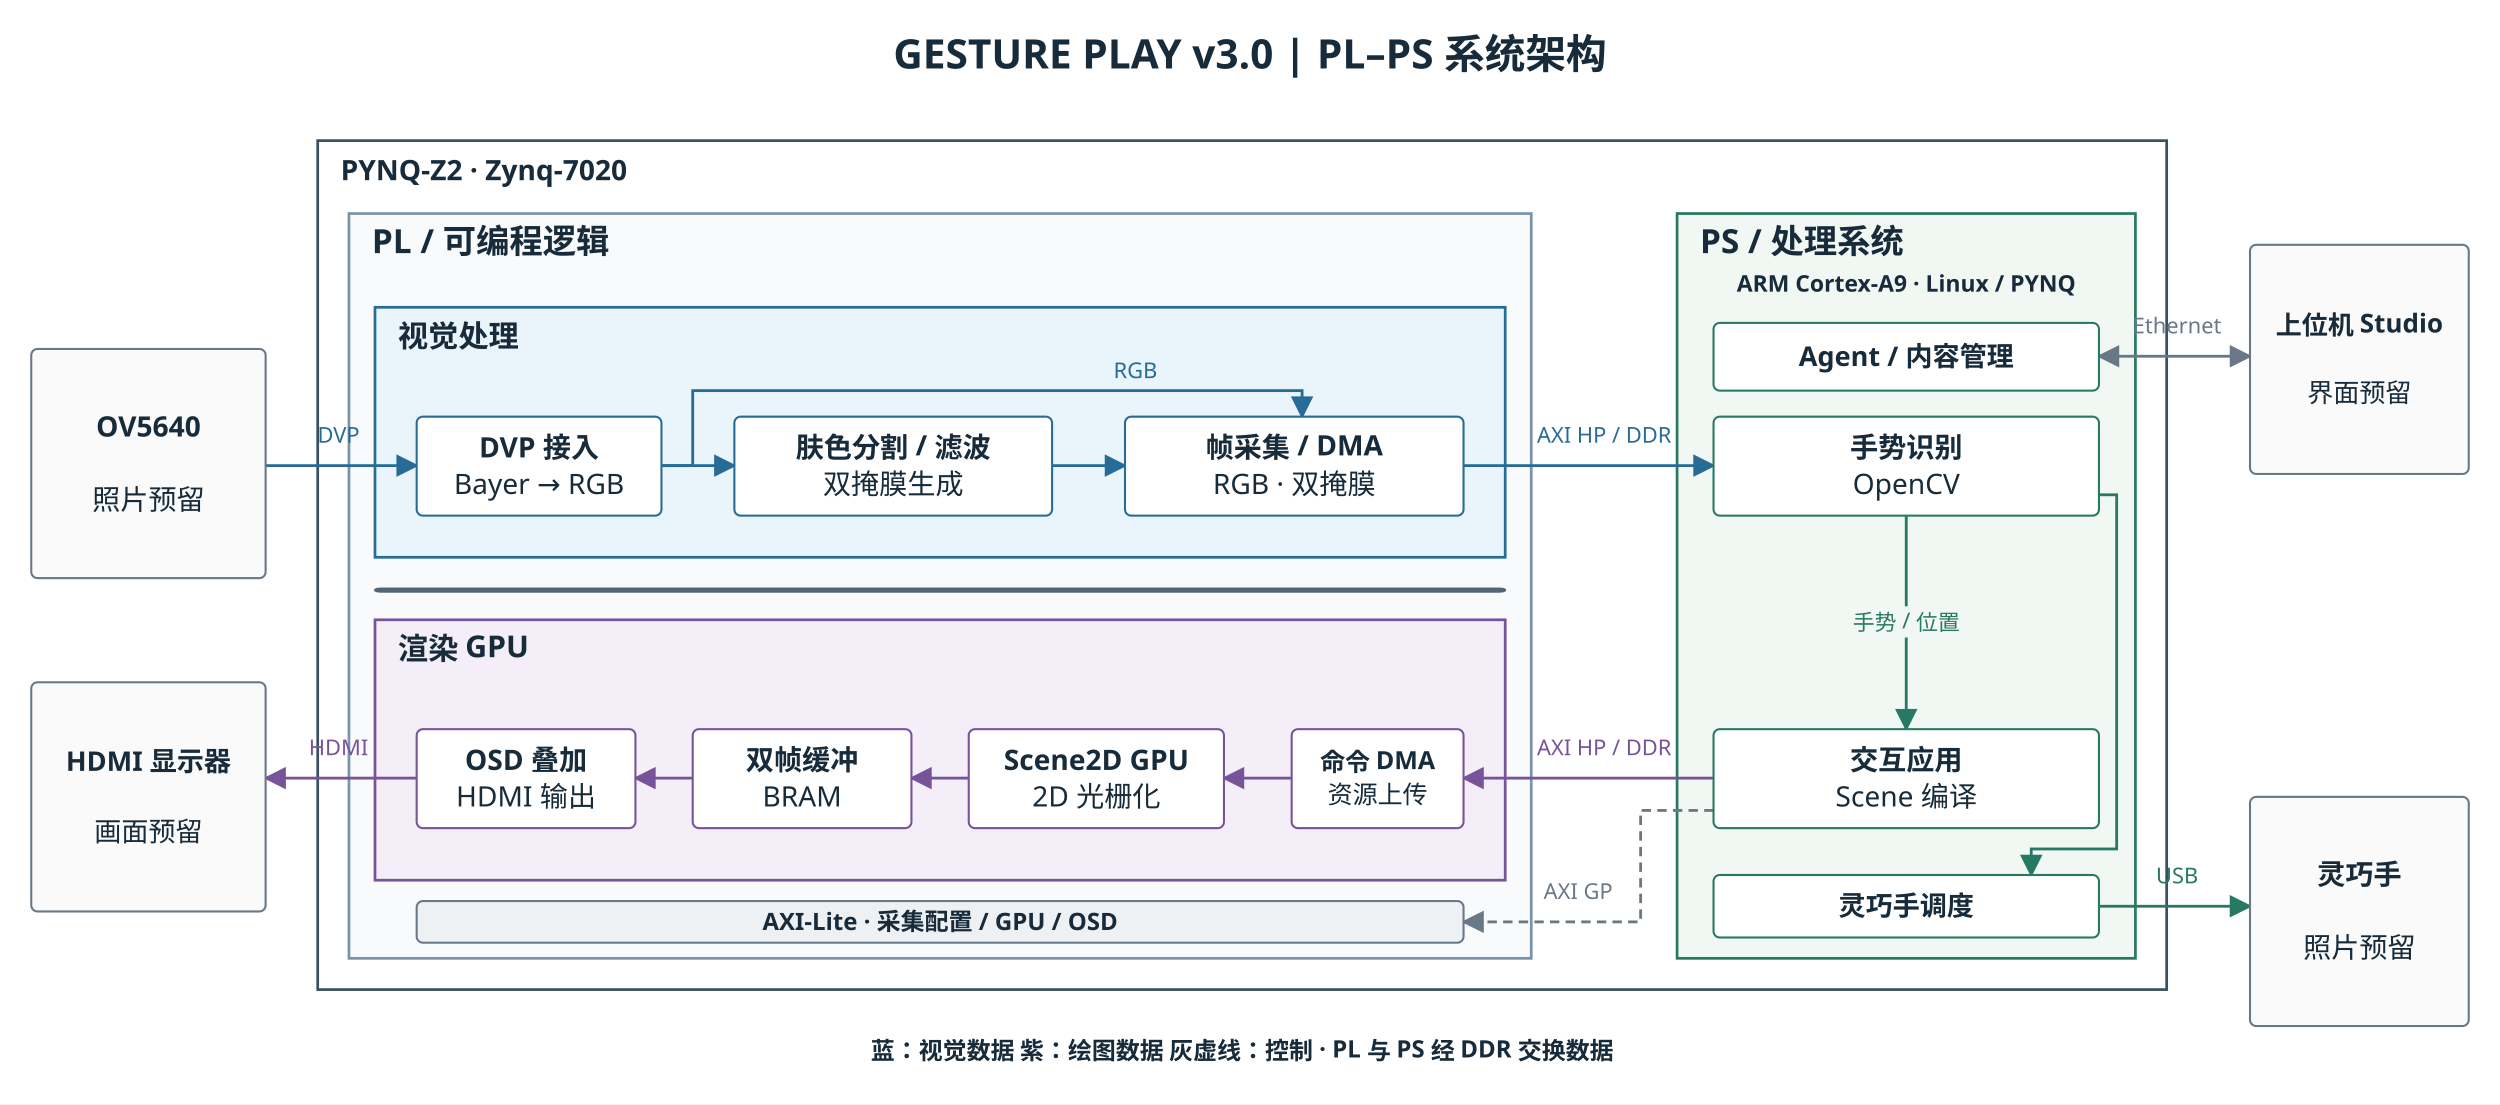
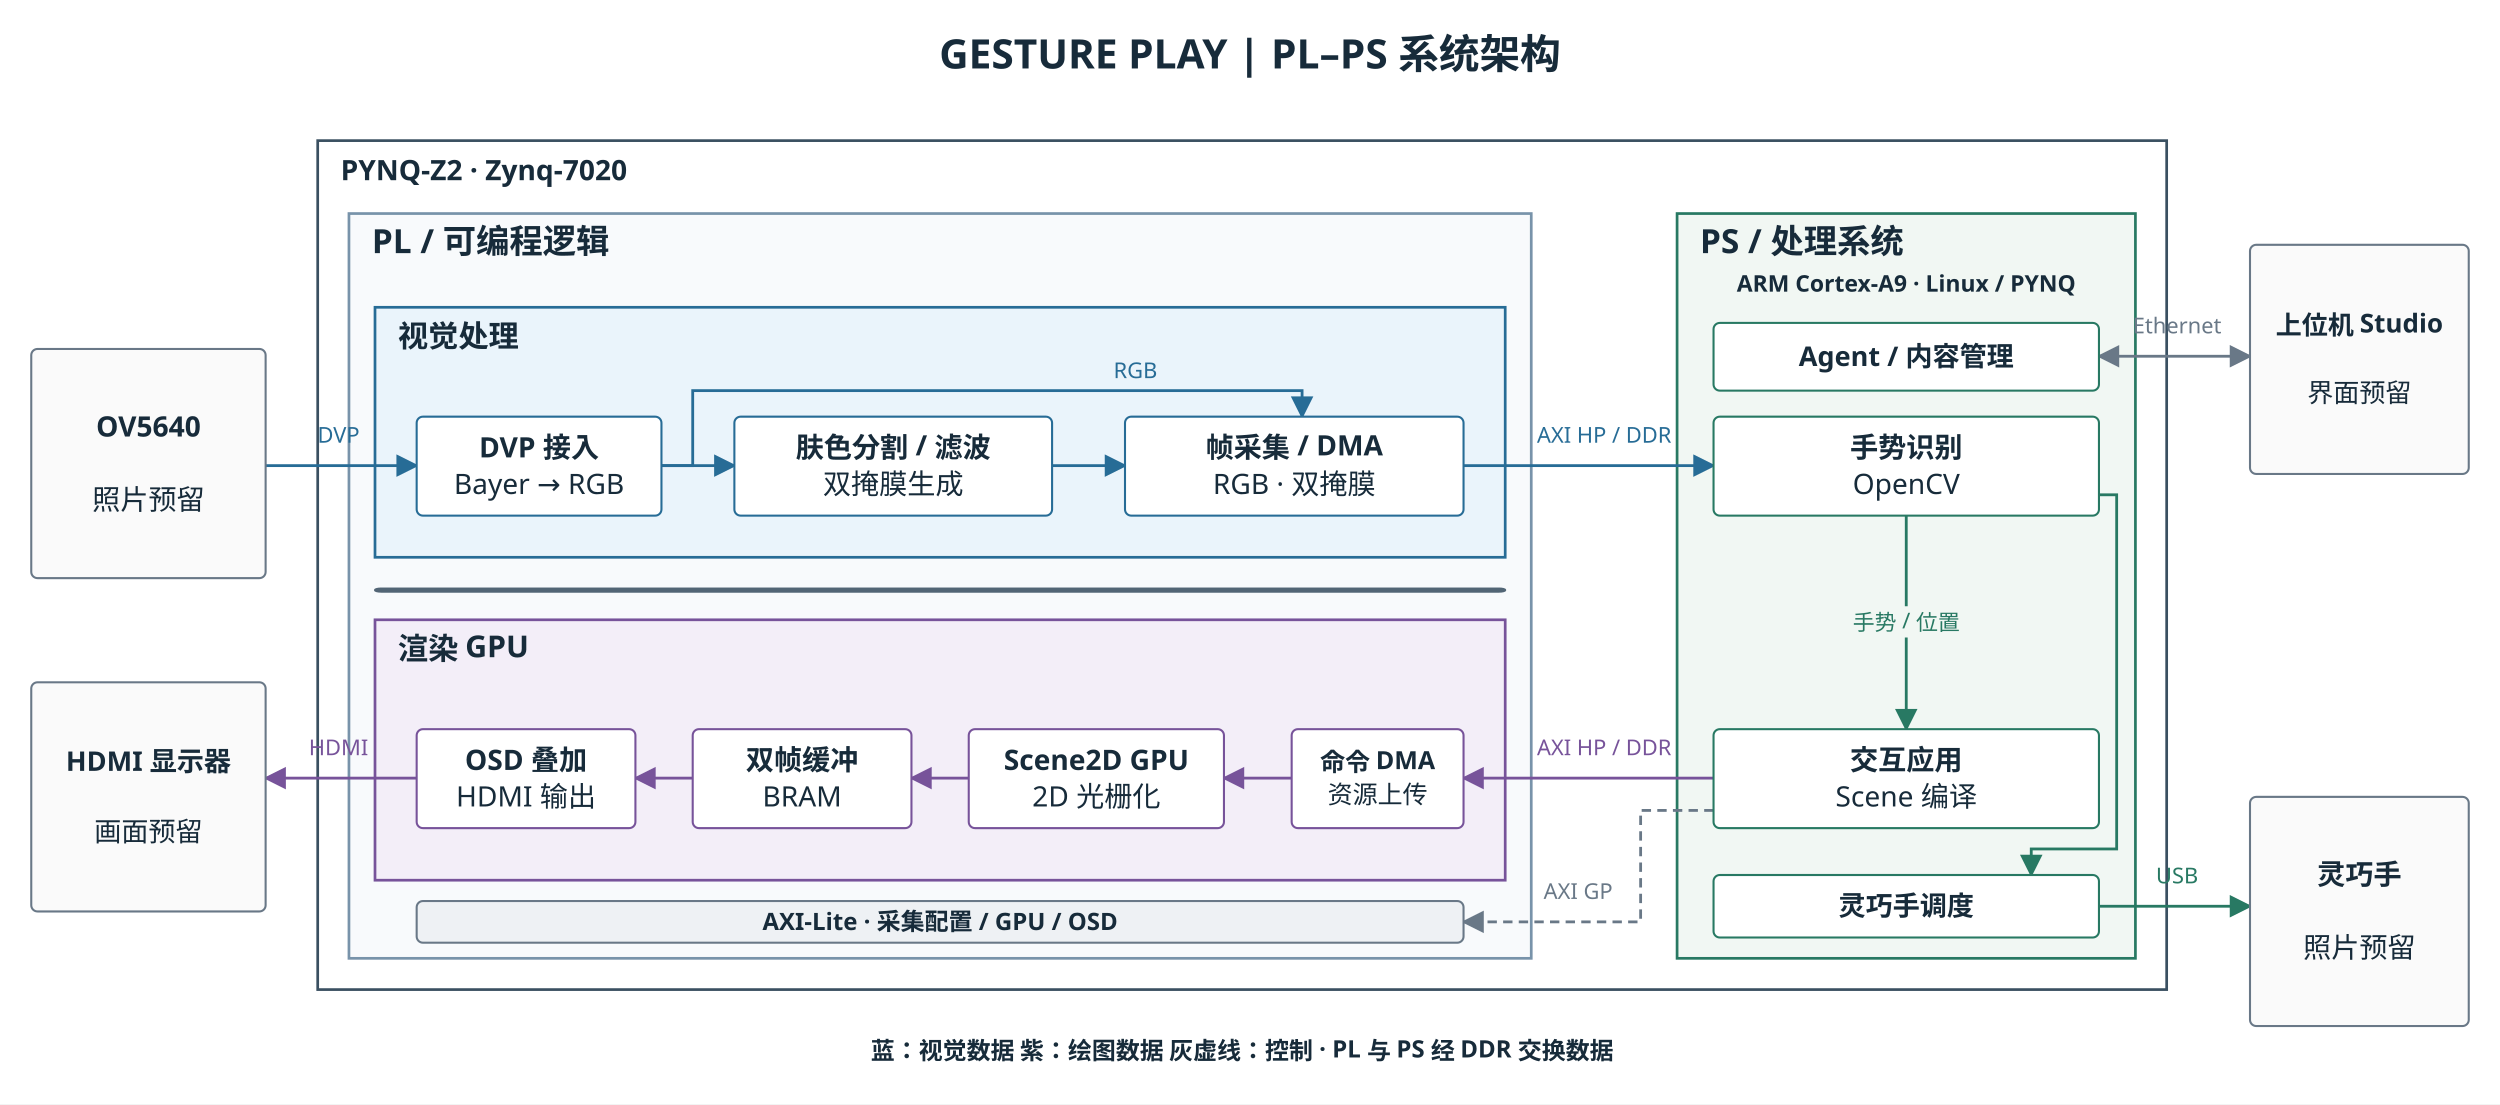
<svg xmlns="http://www.w3.org/2000/svg" width="2400" height="1060" viewBox="0 0 2400 1060">
  <rect x="0" y="0" width="2400" height="1060" fill="#ffffff" />
  <defs>
    <marker id="arrow0" viewBox="0 0 10 10" refX="9" refY="5" markerWidth="8" markerHeight="8" orient="auto-start-reverse">
      <path d="M0,0 L10,5 L0,10 z" fill="#276c96" />
    </marker>
    <marker id="arrow1" viewBox="0 0 10 10" refX="9" refY="5" markerWidth="8" markerHeight="8" orient="auto-start-reverse">
      <path d="M0,0 L10,5 L0,10 z" fill="#287963" />
    </marker>
    <marker id="arrow2" viewBox="0 0 10 10" refX="9" refY="5" markerWidth="8" markerHeight="8" orient="auto-start-reverse">
      <path d="M0,0 L10,5 L0,10 z" fill="#697887" />
    </marker>
    <marker id="arrow3" viewBox="0 0 10 10" refX="9" refY="5" markerWidth="8" markerHeight="8" orient="auto-start-reverse">
      <path d="M0,0 L10,5 L0,10 z" fill="#77539a" />
    </marker>
  </defs>
  <g font-family="Microsoft YaHei" fill="#172b3a">
    <rect x="305" y="135" width="1775" height="815" rx="0" fill="#ffffff" stroke="#3a5061" stroke-width="2.6" />
    <text x="327" y="173.0" text-anchor="start" font-size="27" font-weight="600">PYNQ-Z2  ·  Zynq-7020</text>
    <rect x="335" y="205" width="1135" height="715" rx="0" fill="#f8fafc" stroke="#7893aa" stroke-width="2.6" />
    <text x="357" y="243.0" text-anchor="start" font-size="32" font-weight="600">PL  /  可编程逻辑</text>
    <rect x="1610" y="205" width="440" height="715" rx="0" fill="#f1f7f3" stroke="#287963" stroke-width="2.6" />
    <text x="1632" y="243.0" text-anchor="start" font-size="32" font-weight="600">PS  /  处理系统</text>
    <rect x="360" y="295" width="1085" height="240" rx="0" fill="#eaf4fb" stroke="#276c96" stroke-width="2.6" />
    <text x="382" y="333.0" text-anchor="start" font-size="29" font-weight="600">视觉处理</text>
    <rect x="360" y="595" width="1085" height="250" rx="0" fill="#f3eef8" stroke="#77539a" stroke-width="2.6" />
    <text x="382" y="633.0" text-anchor="start" font-size="29" font-weight="600">渲染 GPU</text>
    <path d="M255,447 L400,447" fill="none" stroke="#276c96" stroke-width="2.7" marker-end="url(#arrow0)" />
    <path d="M635,447 L705,447" fill="none" stroke="#276c96" stroke-width="2.7" marker-end="url(#arrow0)" />
    <path d="M635,447 L665,447 L665,375 L1250,375 L1250,400" fill="none" stroke="#276c96" stroke-width="2.7" marker-end="url(#arrow0)" />
    <path d="M1010,447 L1080,447" fill="none" stroke="#276c96" stroke-width="2.7" marker-end="url(#arrow0)" />
    <path d="M1405,447 L1645,447" fill="none" stroke="#276c96" stroke-width="2.7" marker-end="url(#arrow0)" />
    <path d="M1830,495 L1830,700" fill="none" stroke="#287963" stroke-width="2.7" marker-end="url(#arrow1)" />
    <path d="M1645,747 L1405,747" fill="none" stroke="#77539a" stroke-width="2.7" marker-end="url(#arrow3)" />
    <path d="M1240,747 L1175,747" fill="none" stroke="#77539a" stroke-width="2.7" marker-end="url(#arrow3)" />
    <path d="M930,747 L875,747" fill="none" stroke="#77539a" stroke-width="2.7" marker-end="url(#arrow3)" />
    <path d="M665,747 L610,747" fill="none" stroke="#77539a" stroke-width="2.7" marker-end="url(#arrow3)" />
    <path d="M400,747 L255,747" fill="none" stroke="#77539a" stroke-width="2.7" marker-end="url(#arrow3)" />
    <path d="M2160,342 L2015,342" fill="none" stroke="#697887" stroke-width="2.7" marker-end="url(#arrow2)" marker-start="url(#arrow2)" />
    <path d="M2015,475 L2032,475 L2032,815 L1950,815 L1950,840" fill="none" stroke="#287963" stroke-width="2.7" marker-end="url(#arrow1)" />
    <path d="M2015,870 L2160,870" fill="none" stroke="#287963" stroke-width="2.7" marker-end="url(#arrow1)" />
    <path d="M1645,778 L1575,778 L1575,885 L1405,885" fill="none" stroke="#697887" stroke-width="2.7" marker-end="url(#arrow2)" stroke-dasharray="9 6" />
-     <text x="1200.0" y="65.76" text-anchor="middle" font-size="39" font-weight="600">GESTURE PLAY v3.0  |  PL–PS 系统架构</text>
+     <text x="1200.0" y="65.76" text-anchor="middle" font-size="39" font-weight="600">GESTURE PLAY  |  PL–PS 系统架构</text>
    <text x="1830.0" y="279.98" text-anchor="middle" font-size="22" font-weight="600">ARM Cortex-A9 · Linux / PYNQ</text>
    <rect x="360" y="565" width="1085" height="3" rx="6" fill="#526575" stroke="#526575" stroke-width="2" />
    <text x="902.5" y="575.68" text-anchor="middle" font-size="27" font-weight="600" />
    <rect x="400" y="400" width="235" height="95" rx="6" fill="#ffffff" stroke="#276c96" stroke-width="2" />
    <text x="517.5" y="439.13" text-anchor="middle" font-size="27" font-weight="600">DVP 接入</text>
    <text x="517.5" y="474.23" text-anchor="middle" font-size="27" font-weight="400">Bayer → RGB</text>
    <rect x="705" y="400" width="305" height="95" rx="6" fill="#ffffff" stroke="#276c96" stroke-width="2" />
    <text x="857.5" y="439.13" text-anchor="middle" font-size="27" font-weight="600">肤色分割 / 滤波</text>
    <text x="857.5" y="474.23" text-anchor="middle" font-size="27" font-weight="400">双掩膜生成</text>
    <rect x="1080" y="400" width="325" height="95" rx="6" fill="#ffffff" stroke="#276c96" stroke-width="2" />
    <text x="1242.5" y="439.13" text-anchor="middle" font-size="27" font-weight="600">帧采集 / DMA</text>
    <text x="1242.5" y="474.23" text-anchor="middle" font-size="27" font-weight="400">RGB · 双掩膜</text>
    <rect x="1240" y="700" width="165" height="95" rx="6" fill="#ffffff" stroke="#77539a" stroke-width="2" />
    <text x="1322.5" y="740.06" text-anchor="middle" font-size="24" font-weight="600">命令 DMA</text>
    <text x="1322.5" y="771.26" text-anchor="middle" font-size="24" font-weight="400">资源上传</text>
    <rect x="930" y="700" width="245" height="95" rx="6" fill="#ffffff" stroke="#77539a" stroke-width="2" />
    <text x="1052.5" y="739.13" text-anchor="middle" font-size="27" font-weight="600">Scene2D GPU</text>
    <text x="1052.5" y="774.23" text-anchor="middle" font-size="27" font-weight="400">2D 光栅化</text>
    <rect x="665" y="700" width="210" height="95" rx="6" fill="#ffffff" stroke="#77539a" stroke-width="2" />
    <text x="770.0" y="739.13" text-anchor="middle" font-size="27" font-weight="600">双帧缓冲</text>
    <text x="770.0" y="774.23" text-anchor="middle" font-size="27" font-weight="400">BRAM</text>
    <rect x="400" y="700" width="210" height="95" rx="6" fill="#ffffff" stroke="#77539a" stroke-width="2" />
    <text x="505.0" y="739.13" text-anchor="middle" font-size="27" font-weight="600">OSD 叠加</text>
    <text x="505.0" y="774.23" text-anchor="middle" font-size="27" font-weight="400">HDMI 输出</text>
    <rect x="400" y="865" width="1005" height="40" rx="6" fill="#eef1f4" stroke="#697887" stroke-width="2" />
    <text x="902.5" y="892.82" text-anchor="middle" font-size="23" font-weight="600">AXI-Lite  ·  采集配置 / GPU / OSD</text>
    <rect x="1645" y="310" width="370" height="65" rx="6" fill="#ffffff" stroke="#287963" stroke-width="2" />
    <text x="1830.0" y="351.34" text-anchor="middle" font-size="26" font-weight="600">Agent / 内容管理</text>
    <rect x="1645" y="400" width="370" height="95" rx="6" fill="#ffffff" stroke="#287963" stroke-width="2" />
    <text x="1830.0" y="439.13" text-anchor="middle" font-size="27" font-weight="600">手势识别</text>
    <text x="1830.0" y="474.23" text-anchor="middle" font-size="27" font-weight="400">OpenCV</text>
    <rect x="1645" y="700" width="370" height="95" rx="6" fill="#ffffff" stroke="#287963" stroke-width="2" />
    <text x="1830.0" y="739.13" text-anchor="middle" font-size="27" font-weight="600">交互应用</text>
    <text x="1830.0" y="774.23" text-anchor="middle" font-size="27" font-weight="400">Scene 编译</text>
    <rect x="1645" y="840" width="370" height="60" rx="6" fill="#ffffff" stroke="#287963" stroke-width="2" />
    <text x="1830.0" y="878.84" text-anchor="middle" font-size="26" font-weight="600">灵巧手调度</text>
    <rect x="30" y="335" width="225" height="220" rx="6" fill="#fafafa" stroke="#697887" stroke-width="2" />
    <text x="142.5" y="419.08" text-anchor="middle" font-size="27" font-weight="600">OV5640</text>
    <text x="142.5" y="454.18" text-anchor="middle" font-size="27" font-weight="400" />
    <text x="142.5" y="489.28" text-anchor="middle" font-size="27" font-weight="400">照片预留</text>
    <rect x="30" y="655" width="225" height="220" rx="6" fill="#fafafa" stroke="#697887" stroke-width="2" />
    <text x="142.5" y="740.04" text-anchor="middle" font-size="26" font-weight="600">HDMI 显示器</text>
    <text x="142.5" y="773.84" text-anchor="middle" font-size="26" font-weight="400" />
    <text x="142.5" y="807.64" text-anchor="middle" font-size="26" font-weight="400">画面预留</text>
    <rect x="2160" y="235" width="210" height="220" rx="6" fill="#fafafa" stroke="#697887" stroke-width="2" />
    <text x="2265.0" y="321.0" text-anchor="middle" font-size="25" font-weight="600">上位机 Studio</text>
    <text x="2265.0" y="353.5" text-anchor="middle" font-size="25" font-weight="400" />
    <text x="2265.0" y="386.0" text-anchor="middle" font-size="25" font-weight="400">界面预留</text>
    <rect x="2160" y="765" width="210" height="220" rx="6" fill="#fafafa" stroke="#697887" stroke-width="2" />
    <text x="2265.0" y="849.08" text-anchor="middle" font-size="27" font-weight="600">灵巧手</text>
    <text x="2265.0" y="884.18" text-anchor="middle" font-size="27" font-weight="400" />
    <text x="2265.0" y="919.28" text-anchor="middle" font-size="27" font-weight="400">照片预留</text>
    <text x="1192.5" y="1016.82" text-anchor="middle" font-size="23" font-weight="600">蓝：视觉数据    紫：绘图数据    灰虚线：控制    ·    PL 与 PS 经 DDR 交换数据</text>
    <rect x="294.492" y="402" width="61.016" height="30" fill="none" />
    <text x="325" y="425" font-size="21" text-anchor="middle" fill="#276c96">DVP</text>
    <rect x="1059.914" y="340" width="60.172" height="30" fill="none" />
    <text x="1090" y="363" font-size="21" text-anchor="middle" fill="#276c96">RGB</text>
    <rect x="1462.602" y="402" width="154.797" height="30" fill="none" />
    <text x="1540" y="425" font-size="21" text-anchor="middle" fill="#276c96">AXI HP / DDR</text>
    <rect x="1768.312" y="582" width="123.375" height="30" fill="#f1f7f3" />
    <text x="1830" y="605" font-size="21" text-anchor="middle" fill="#287963">手势 / 位置</text>
    <rect x="1462.602" y="702" width="154.797" height="30" fill="none" />
    <text x="1540" y="725" font-size="21" text-anchor="middle" fill="#77539a">AXI HP / DDR</text>
    <rect x="286.547" y="702" width="76.906" height="30" fill="none" />
    <text x="325" y="725" font-size="21" text-anchor="middle" fill="#77539a">HDMI</text>
    <rect x="2038.602" y="297" width="102.797" height="30" fill="none" />
    <text x="2090" y="320" font-size="21" text-anchor="middle" fill="#697887">Ethernet</text>
    <rect x="2060.523" y="825" width="58.953" height="30" fill="none" />
    <text x="2090" y="848" font-size="21" text-anchor="middle" fill="#287963">USB</text>
    <rect x="1471.438" y="840" width="87.125" height="30" fill="none" />
    <text x="1515" y="863" font-size="21" text-anchor="middle" fill="#697887">AXI GP</text>
  </g>
</svg>
